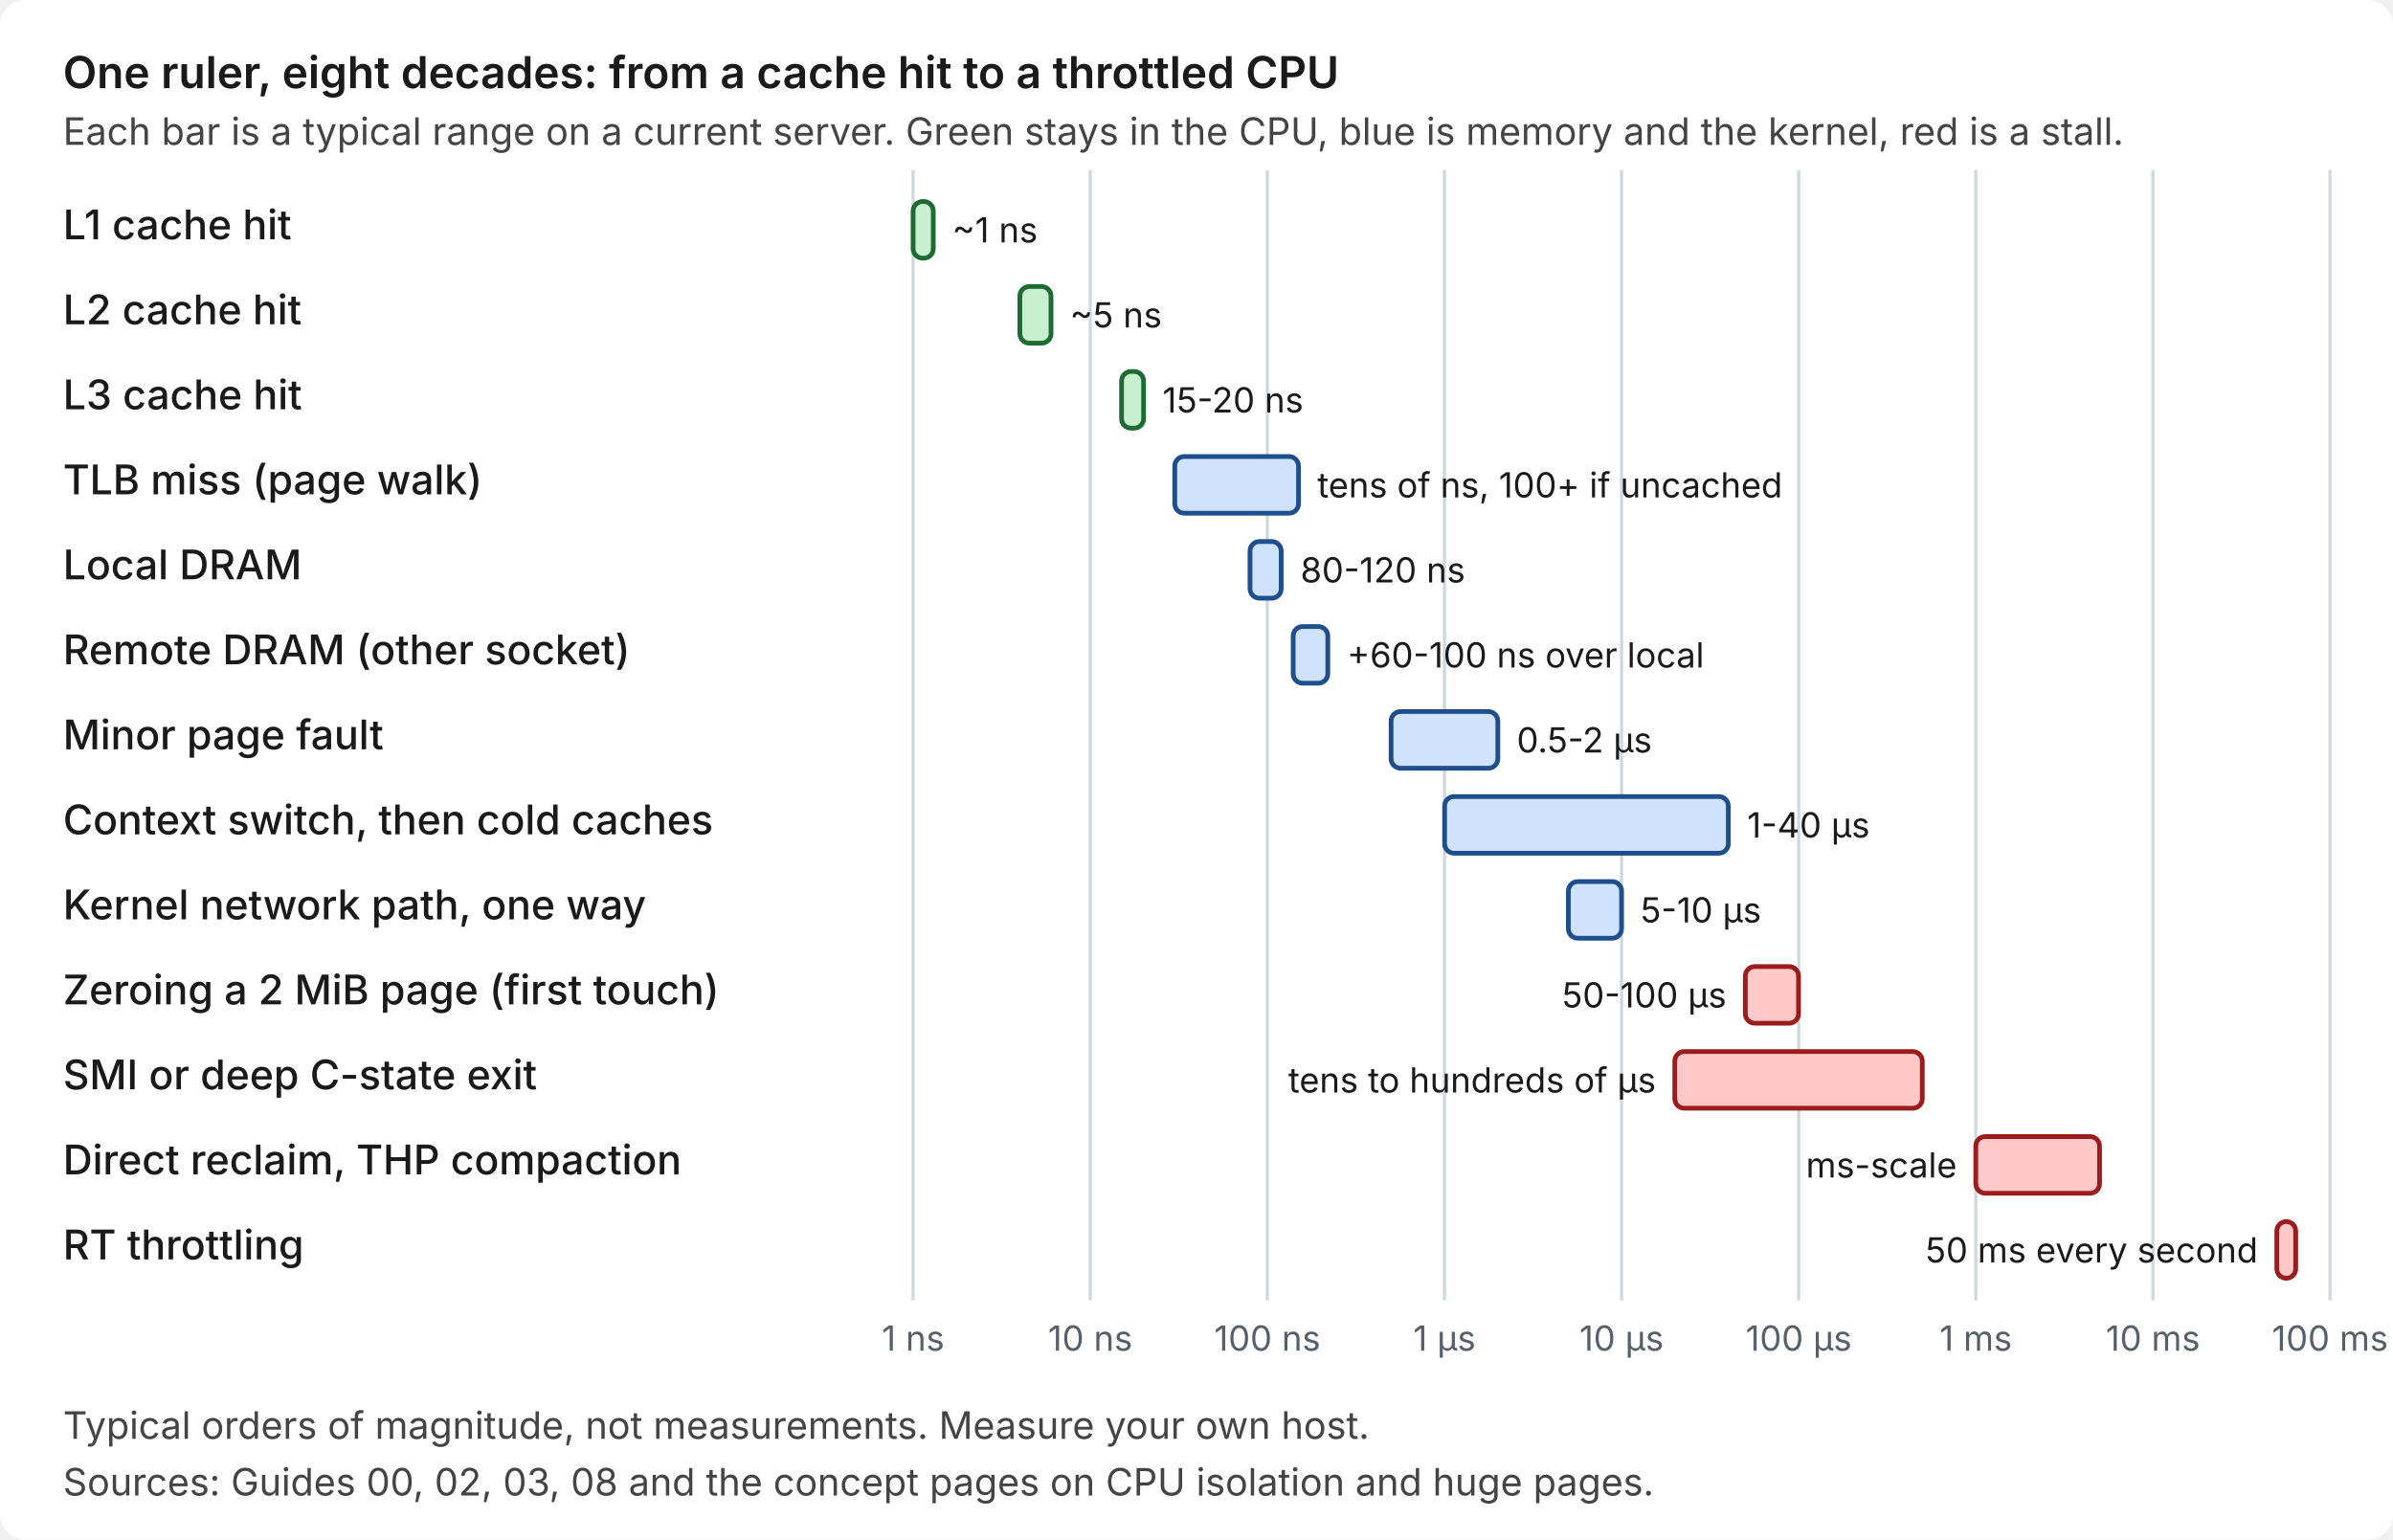
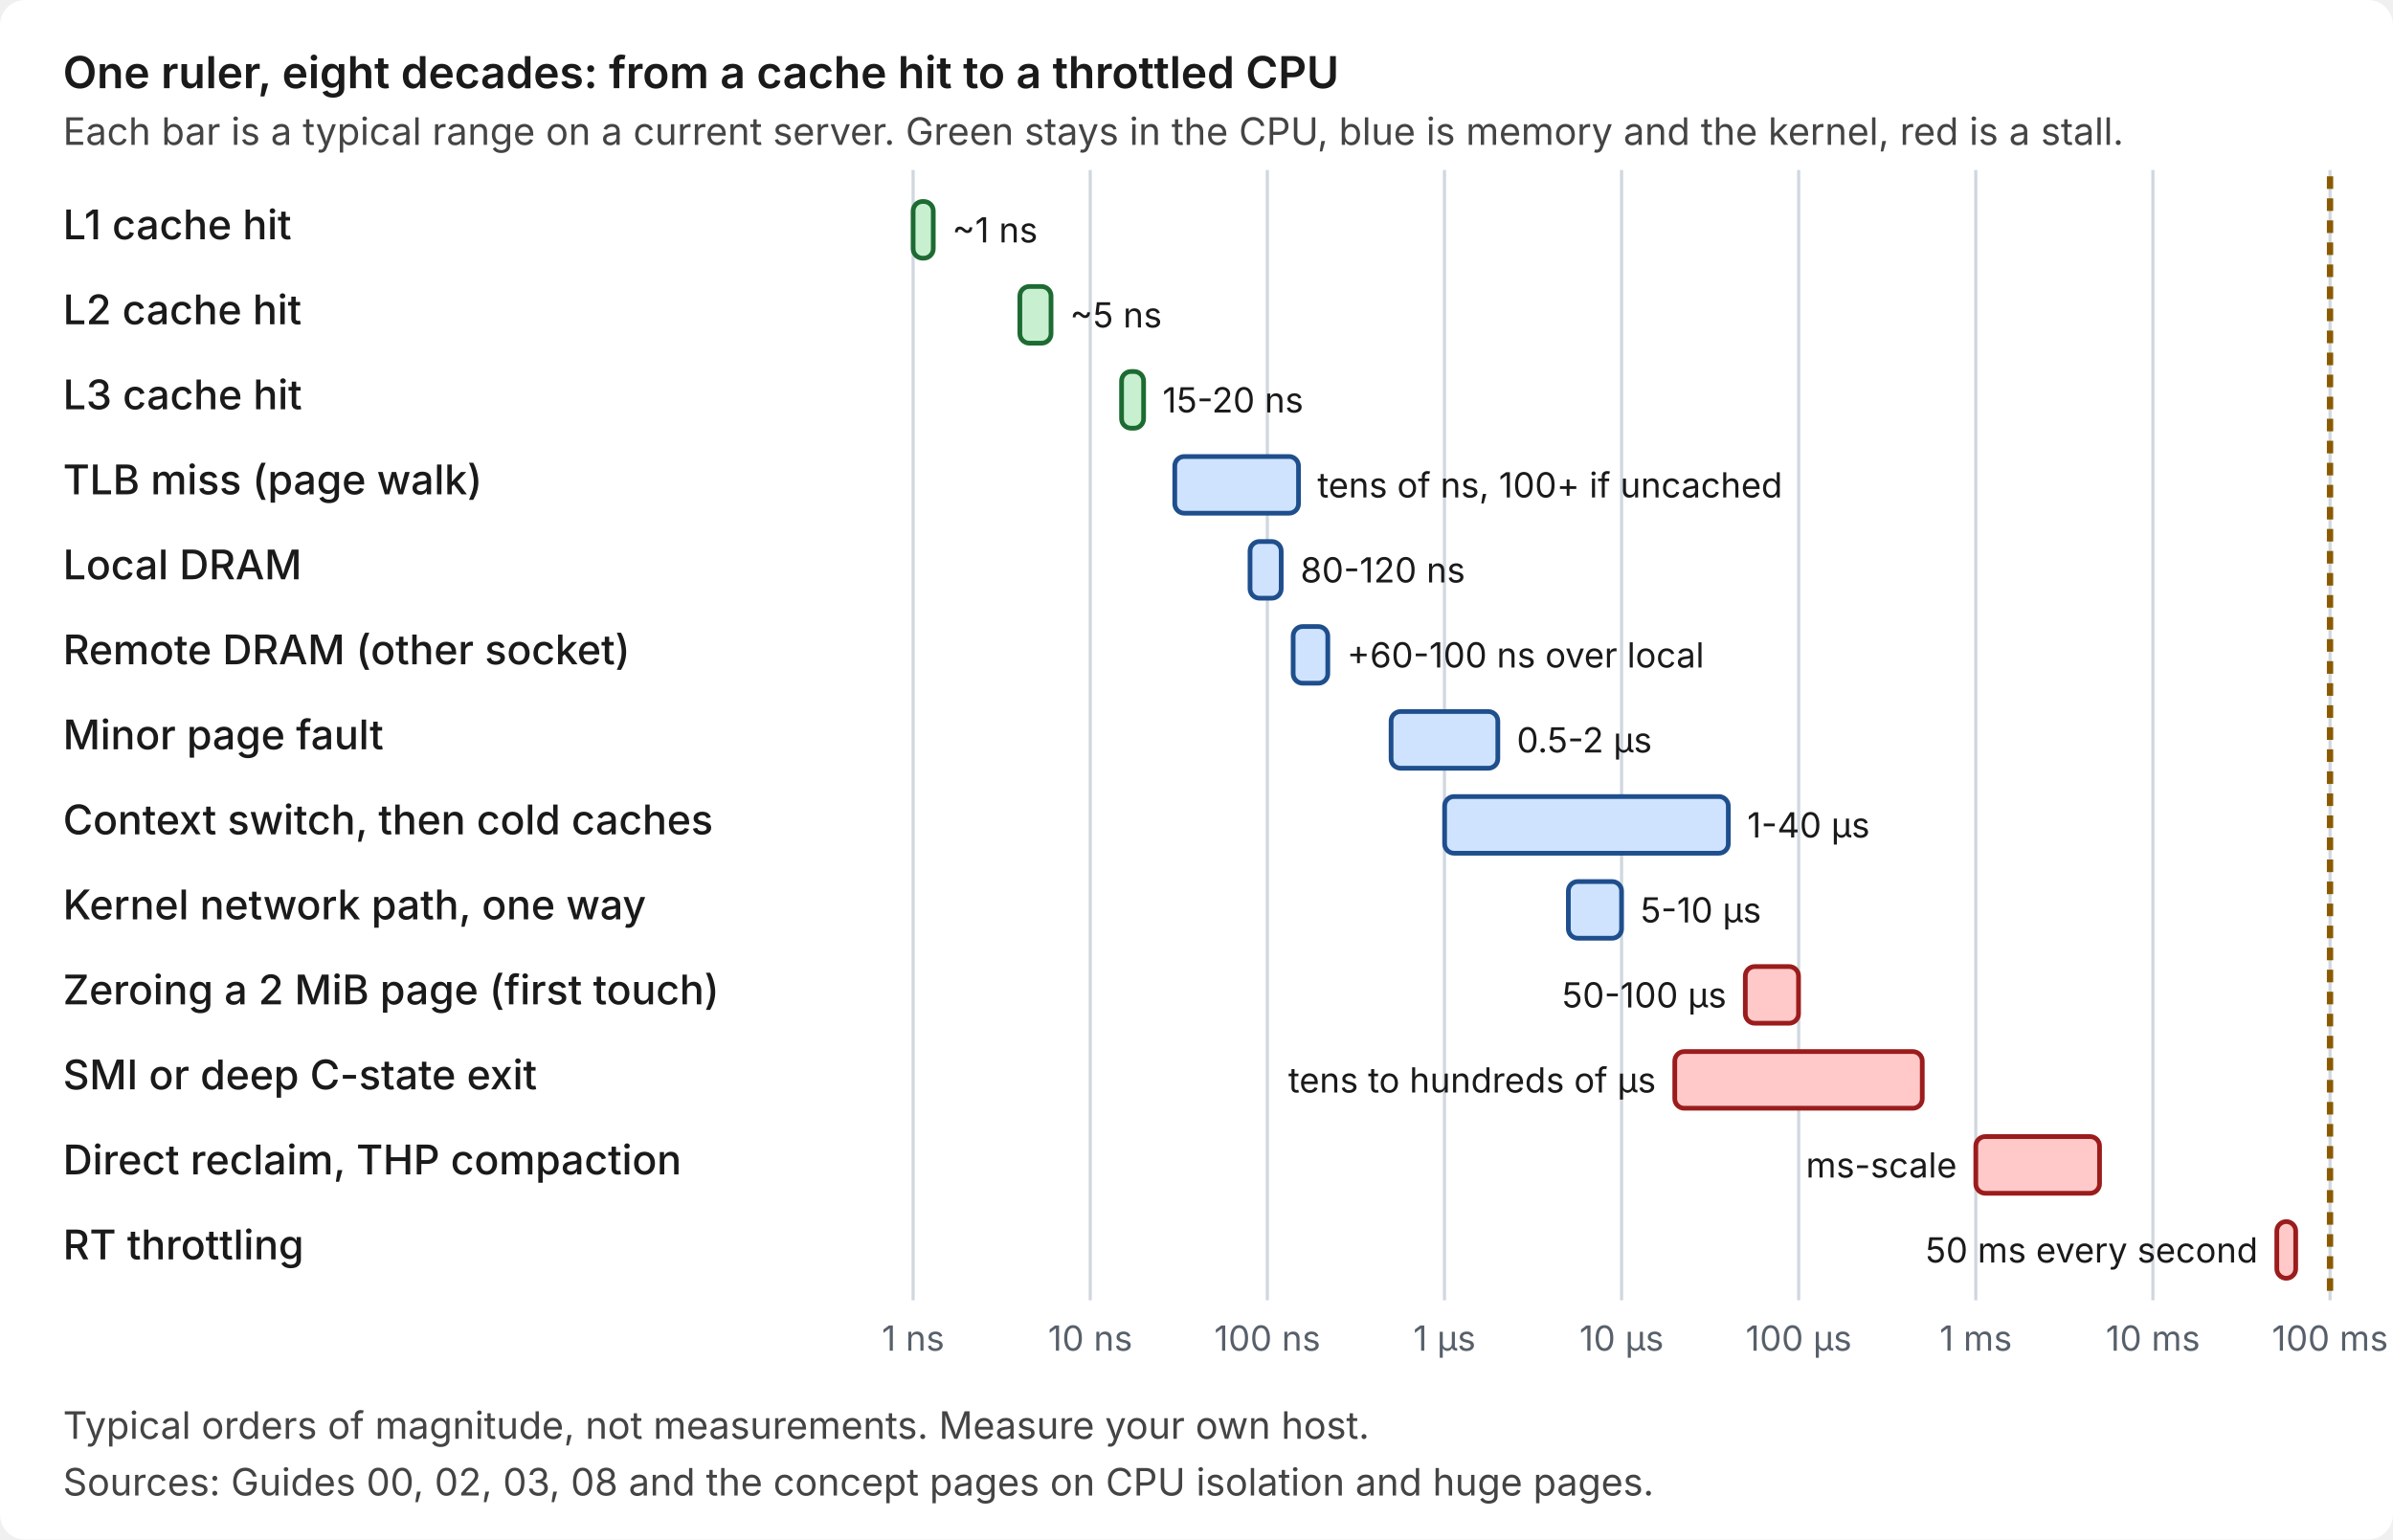
<svg xmlns="http://www.w3.org/2000/svg" viewBox="0 0 760 489" width="760" height="489" role="img" aria-labelledby="t d">
  <style>
  .bg { fill: #ffffff; }
  .lane { fill: #f6f8fa; stroke: #d0d7de; }
  .box { fill: #cfe3ff; stroke: #1f4e8c; stroke-width: 1.5; }
  .app { fill: #c8f0d0; stroke: #1d6b33; stroke-width: 1.5; }
  .spare { fill: #e6f7ea; stroke: #1d6b33; stroke-width: 1.5; stroke-dasharray: 4 3; }
  .wait { fill: #ffc9c9; stroke: #9b1c1c; stroke-width: 1.5; }
  .mut { fill: #eeeeee; stroke: #777777; stroke-width: 1.5; }
  .off { fill: #ffffff; stroke: #d0d7de; stroke-width: 1; }
  .foc { fill: #ffd166; stroke: #8a5a00; stroke-width: 2; }
  .lbl { font: 600 13px system-ui, -apple-system, "Segoe UI", sans-serif; fill: #1a1a1a; }
  .cap { font: 600 14px system-ui, -apple-system, "Segoe UI", sans-serif; fill: #1a1a1a; }
  .sub { font: 12px system-ui, -apple-system, "Segoe UI", sans-serif; fill: #444444; }
  .role { font: 11px system-ui, -apple-system, "Segoe UI", sans-serif; fill: #444444; }
  .mid { font: 600 11px system-ui, -apple-system, "Segoe UI", sans-serif; fill: #1a1a1a; text-anchor: middle; }
  .midr { font: 700 10px system-ui, -apple-system, "Segoe UI", sans-serif; fill: #2b0a0a; text-anchor: middle; }
  .midw { font: 700 10px system-ui, -apple-system, "Segoe UI", sans-serif; fill: #0b1f33; text-anchor: middle; }
  .axis { font: 11px system-ui, -apple-system, "Segoe UI", sans-serif; fill: #57606a; text-anchor: middle; }

  .grid { stroke: #d0d7de; stroke-width: 1; }
  .val { font: 11px system-ui, -apple-system, "Segoe UI", sans-serif; fill: #1a1a1a; }
  .grp { font: 600 11px system-ui, -apple-system, "Segoe UI", sans-serif; fill: #57606a; }
+   .hd1 { stroke: #8a5a00; stroke-width: 2; stroke-dasharray: 4 3; transform: translateX(450px); animation: hd1 10s linear infinite; }
+   @keyframes hd1 { 0%, 4% { transform: translateX(0); } 92%, 100% { transform: translateX(450px); } }
+   .pl2 { animation: pl2 10s linear infinite; }
+   @keyframes pl2 { 0%, 4.29% { fill: #c8f0d0; } 6.39% { fill: #8fe0a0; } 11.39%, 100% { fill: #c8f0d0; } }
+   .pl3 { animation: pl3 10s linear infinite; }
+   @keyframes pl3 { 0%, 10.92% { fill: #c8f0d0; } 13.02% { fill: #8fe0a0; } 18.02%, 100% { fill: #c8f0d0; } }
+   .pl4 { animation: pl4 10s linear infinite; }
+   @keyframes pl4 { 0%, 17.24% { fill: #c8f0d0; } 19.34% { fill: #8fe0a0; } 24.34%, 100% { fill: #c8f0d0; } }
+   .pl5 { animation: pl5 10s linear infinite; }
+   @keyframes pl5 { 0%, 20.54% { fill: #cfe3ff; } 22.64% { fill: #3d7fd9; } 27.64%, 100% { fill: #cfe3ff; } }
+   .pl6 { animation: pl6 10s linear infinite; }
+   @keyframes pl6 { 0%, 25.22% { fill: #cfe3ff; } 27.32% { fill: #3d7fd9; } 32.32%, 100% { fill: #cfe3ff; } }
+   .pl7 { animation: pl7 10s linear infinite; }
+   @keyframes pl7 { 0%, 27.89% { fill: #cfe3ff; } 29.99% { fill: #3d7fd9; } 34.99%, 100% { fill: #cfe3ff; } }
+   .pl8 { animation: pl8 10s linear infinite; }
+   @keyframes pl8 { 0%, 33.98% { fill: #cfe3ff; } 36.08% { fill: #3d7fd9; } 41.08%, 100% { fill: #cfe3ff; } }
+   .pl9 { animation: pl9 10s linear infinite; }
+   @keyframes pl9 { 0%, 37.3% { fill: #cfe3ff; } 39.4% { fill: #3d7fd9; } 44.4%, 100% { fill: #cfe3ff; } }
+   .pl10 { animation: pl10 10s linear infinite; }
+   @keyframes pl10 { 0%, 44.99% { fill: #cfe3ff; } 47.09% { fill: #3d7fd9; } 52.09%, 100% { fill: #cfe3ff; } }
+   .pl11 { animation: pl11 10s linear infinite; }
+   @keyframes pl11 { 0%, 55.98% { fill: #ffc9c9; } 58.08% { fill: #ff3b3b; } 63.08%, 100% { fill: #ffc9c9; } }
+   .pl12 { animation: pl12 10s linear infinite; }
+   @keyframes pl12 { 0%, 51.6% { fill: #ffc9c9; } 53.7% { fill: #ff3b3b; } 58.7%, 100% { fill: #ffc9c9; } }
+   .pl13 { animation: pl13 10s linear infinite; }
+   @keyframes pl13 { 0%, 70.29% { fill: #ffc9c9; } 72.39% { fill: #ff3b3b; } 77.39%, 100% { fill: #ffc9c9; } }
+   .pl14 { animation: pl14 10s linear infinite; }
+   @keyframes pl14 { 0%, 88.99% { fill: #ffc9c9; } 91.09% { fill: #ff3b3b; } 96.09%, 100% { fill: #ffc9c9; } }
  @media (prefers-color-scheme: dark) {
    svg &gt; * { filter: invert(0.88) hue-rotate(180deg); }
+   }
+   @media (prefers-reduced-motion: reduce) {
+     .hd1, .pl2, .pl3, .pl4, .pl5, .pl6, .pl7, .pl8, .pl9, .pl10, .pl11, .pl12, .pl13, .pl14 { animation: none; }
+     .hd1 { display: none; }
  }
</style>
  <rect class="bg" x="0" y="0" width="760" height="489" rx="8" />
  <text class="cap" x="20" y="28">One ruler, eight decades: from a cache hit to a throttled CPU</text>
  <text class="sub" x="20" y="46">Each bar is a typical range on a current server. Green stays in the CPU, blue is memory and the kernel, red is a stall.</text>
  <line class="grid" x1="290.0" y1="54" x2="290.0" y2="413" />
  <text class="axis" x="290.0" y="429">1 ns</text>
  <line class="grid" x1="346.25" y1="54" x2="346.25" y2="413" />
  <text class="axis" x="346.25" y="429">10 ns</text>
  <line class="grid" x1="402.5" y1="54" x2="402.5" y2="413" />
  <text class="axis" x="402.5" y="429">100 ns</text>
  <line class="grid" x1="458.75" y1="54" x2="458.75" y2="413" />
  <text class="axis" x="458.75" y="429">1 µs</text>
  <line class="grid" x1="515.0" y1="54" x2="515.0" y2="413" />
  <text class="axis" x="515.0" y="429">10 µs</text>
  <line class="grid" x1="571.25" y1="54" x2="571.25" y2="413" />
  <text class="axis" x="571.25" y="429">100 µs</text>
  <line class="grid" x1="627.5" y1="54" x2="627.5" y2="413" />
  <text class="axis" x="627.5" y="429">1 ms</text>
  <line class="grid" x1="683.75" y1="54" x2="683.75" y2="413" />
  <text class="axis" x="683.75" y="429">10 ms</text>
  <line class="grid" x1="740.0" y1="54" x2="740.0" y2="413" />
  <text class="axis" x="740.0" y="429">100 ms</text>
  <text class="lbl" x="20" y="76" style="font-weight:500">L1 cache hit</text>
-   <rect class="app" x="290.0" y="64" width="6.4" height="18" rx="3" />
+   <rect class="app pl2" x="290.0" y="64" width="6.4" height="18" rx="3" />
  <text class="val" x="302.4" y="77">~1 ns</text>
  <text class="lbl" x="20" y="103" style="font-weight:500">L2 cache hit</text>
-   <rect class="app" x="323.9" y="91" width="9.9" height="18" rx="3" />
+   <rect class="app pl3" x="323.9" y="91" width="9.9" height="18" rx="3" />
  <text class="val" x="339.8" y="104">~5 ns</text>
  <text class="lbl" x="20" y="130" style="font-weight:500">L3 cache hit</text>
-   <rect class="app" x="356.2" y="118" width="7.0" height="18" rx="3" />
+   <rect class="app pl4" x="356.2" y="118" width="7.0" height="18" rx="3" />
  <text class="val" x="369.2" y="131">15-20 ns</text>
  <text class="lbl" x="20" y="157" style="font-weight:500">TLB miss (page walk)</text>
-   <rect class="box" x="373.1" y="145" width="39.3" height="18" rx="3" />
+   <rect class="box pl5" x="373.1" y="145" width="39.3" height="18" rx="3" />
  <text class="val" x="418.4" y="158">tens of ns, 100+ if uncached</text>
  <text class="lbl" x="20" y="184" style="font-weight:500">Local DRAM</text>
-   <rect class="box" x="397.0" y="172" width="9.9" height="18" rx="3" />
+   <rect class="box pl6" x="397.0" y="172" width="9.9" height="18" rx="3" />
  <text class="val" x="413.0" y="185">80-120 ns</text>
  <text class="lbl" x="20" y="211" style="font-weight:500">Remote DRAM (other socket)</text>
-   <rect class="box" x="410.7" y="199" width="11.0" height="18" rx="3" />
+   <rect class="box pl7" x="410.7" y="199" width="11.0" height="18" rx="3" />
  <text class="val" x="427.8" y="212">+60-100 ns over local</text>
  <text class="lbl" x="20" y="238" style="font-weight:500">Minor page fault</text>
-   <rect class="box" x="441.8" y="226" width="33.9" height="18" rx="3" />
+   <rect class="box pl8" x="441.8" y="226" width="33.9" height="18" rx="3" />
  <text class="val" x="481.7" y="239">0.5-2 µs</text>
  <text class="lbl" x="20" y="265" style="font-weight:500">Context switch, then cold caches</text>
-   <rect class="box" x="458.8" y="253" width="90.1" height="18" rx="3" />
+   <rect class="box pl9" x="458.8" y="253" width="90.1" height="18" rx="3" />
  <text class="val" x="554.9" y="266">1-40 µs</text>
  <text class="lbl" x="20" y="292" style="font-weight:500">Kernel network path, one way</text>
-   <rect class="box" x="498.1" y="280" width="16.9" height="18" rx="3" />
+   <rect class="box pl10" x="498.1" y="280" width="16.9" height="18" rx="3" />
  <text class="val" x="521.0" y="293">5-10 µs</text>
  <text class="lbl" x="20" y="319" style="font-weight:500">Zeroing a 2 MiB page (first touch)</text>
-   <rect class="wait" x="554.3" y="307" width="16.9" height="18" rx="3" />
+   <rect class="wait pl11" x="554.3" y="307" width="16.9" height="18" rx="3" />
  <text class="val" x="548.3" y="320" style="text-anchor:end">50-100 µs</text>
  <text class="lbl" x="20" y="346" style="font-weight:500">SMI or deep C-state exit</text>
-   <rect class="wait" x="531.9" y="334" width="78.6" height="18" rx="3" />
+   <rect class="wait pl12" x="531.9" y="334" width="78.6" height="18" rx="3" />
  <text class="val" x="525.9" y="347" style="text-anchor:end">tens to hundreds of µs</text>
  <text class="lbl" x="20" y="373" style="font-weight:500">Direct reclaim, THP compaction</text>
-   <rect class="wait" x="627.5" y="361" width="39.3" height="18" rx="3" />
+   <rect class="wait pl13" x="627.5" y="361" width="39.3" height="18" rx="3" />
  <text class="val" x="621.5" y="374" style="text-anchor:end">ms-scale</text>
  <text class="lbl" x="20" y="400" style="font-weight:500">RT throttling</text>
-   <rect class="wait" x="723.1" y="388" width="6.0" height="18" rx="3" />
+   <rect class="wait pl14" x="723.1" y="388" width="6.0" height="18" rx="3" />
  <text class="val" x="717.1" y="401" style="text-anchor:end">50 ms every second</text>
  <text class="sub" x="20" y="457">Typical orders of magnitude, not measurements. Measure your own host.</text>
  <text class="sub" x="20" y="475">Sources: Guides 00, 02, 03, 08 and the concept pages on CPU isolation and huge pages.</text>
+   <line class="hd1" x1="290" y1="56" x2="290" y2="412" />
</svg>
